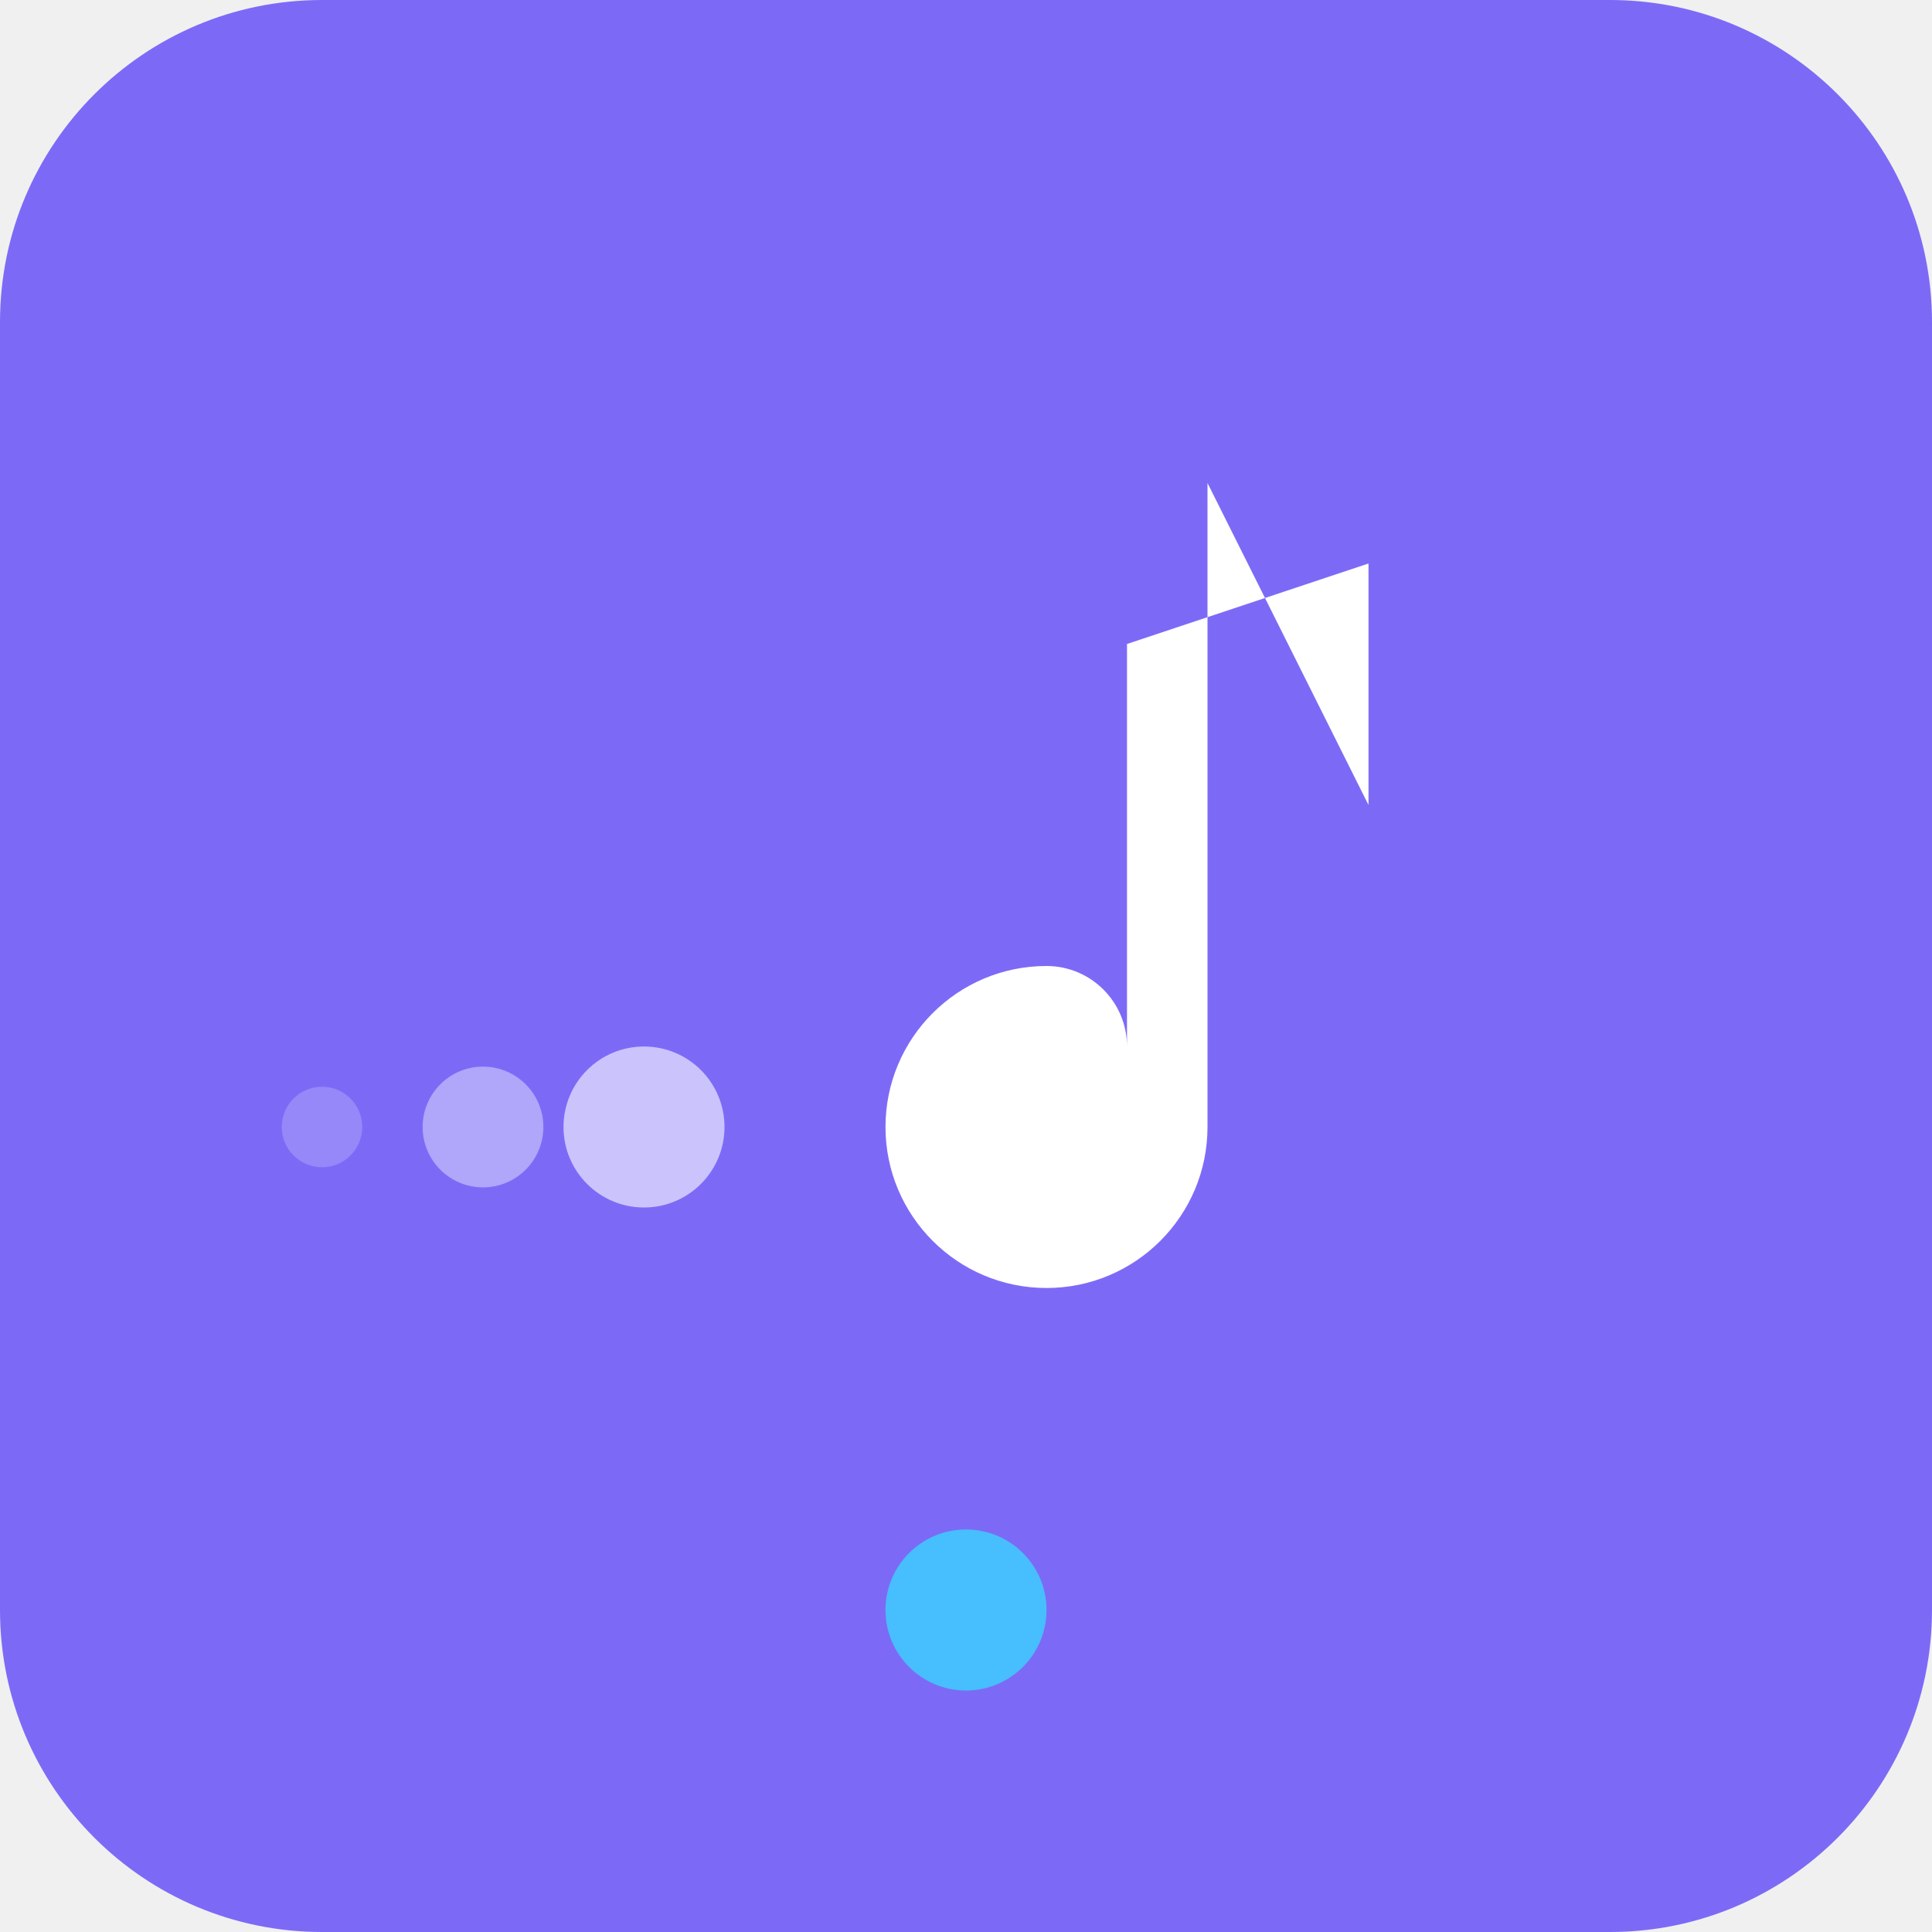
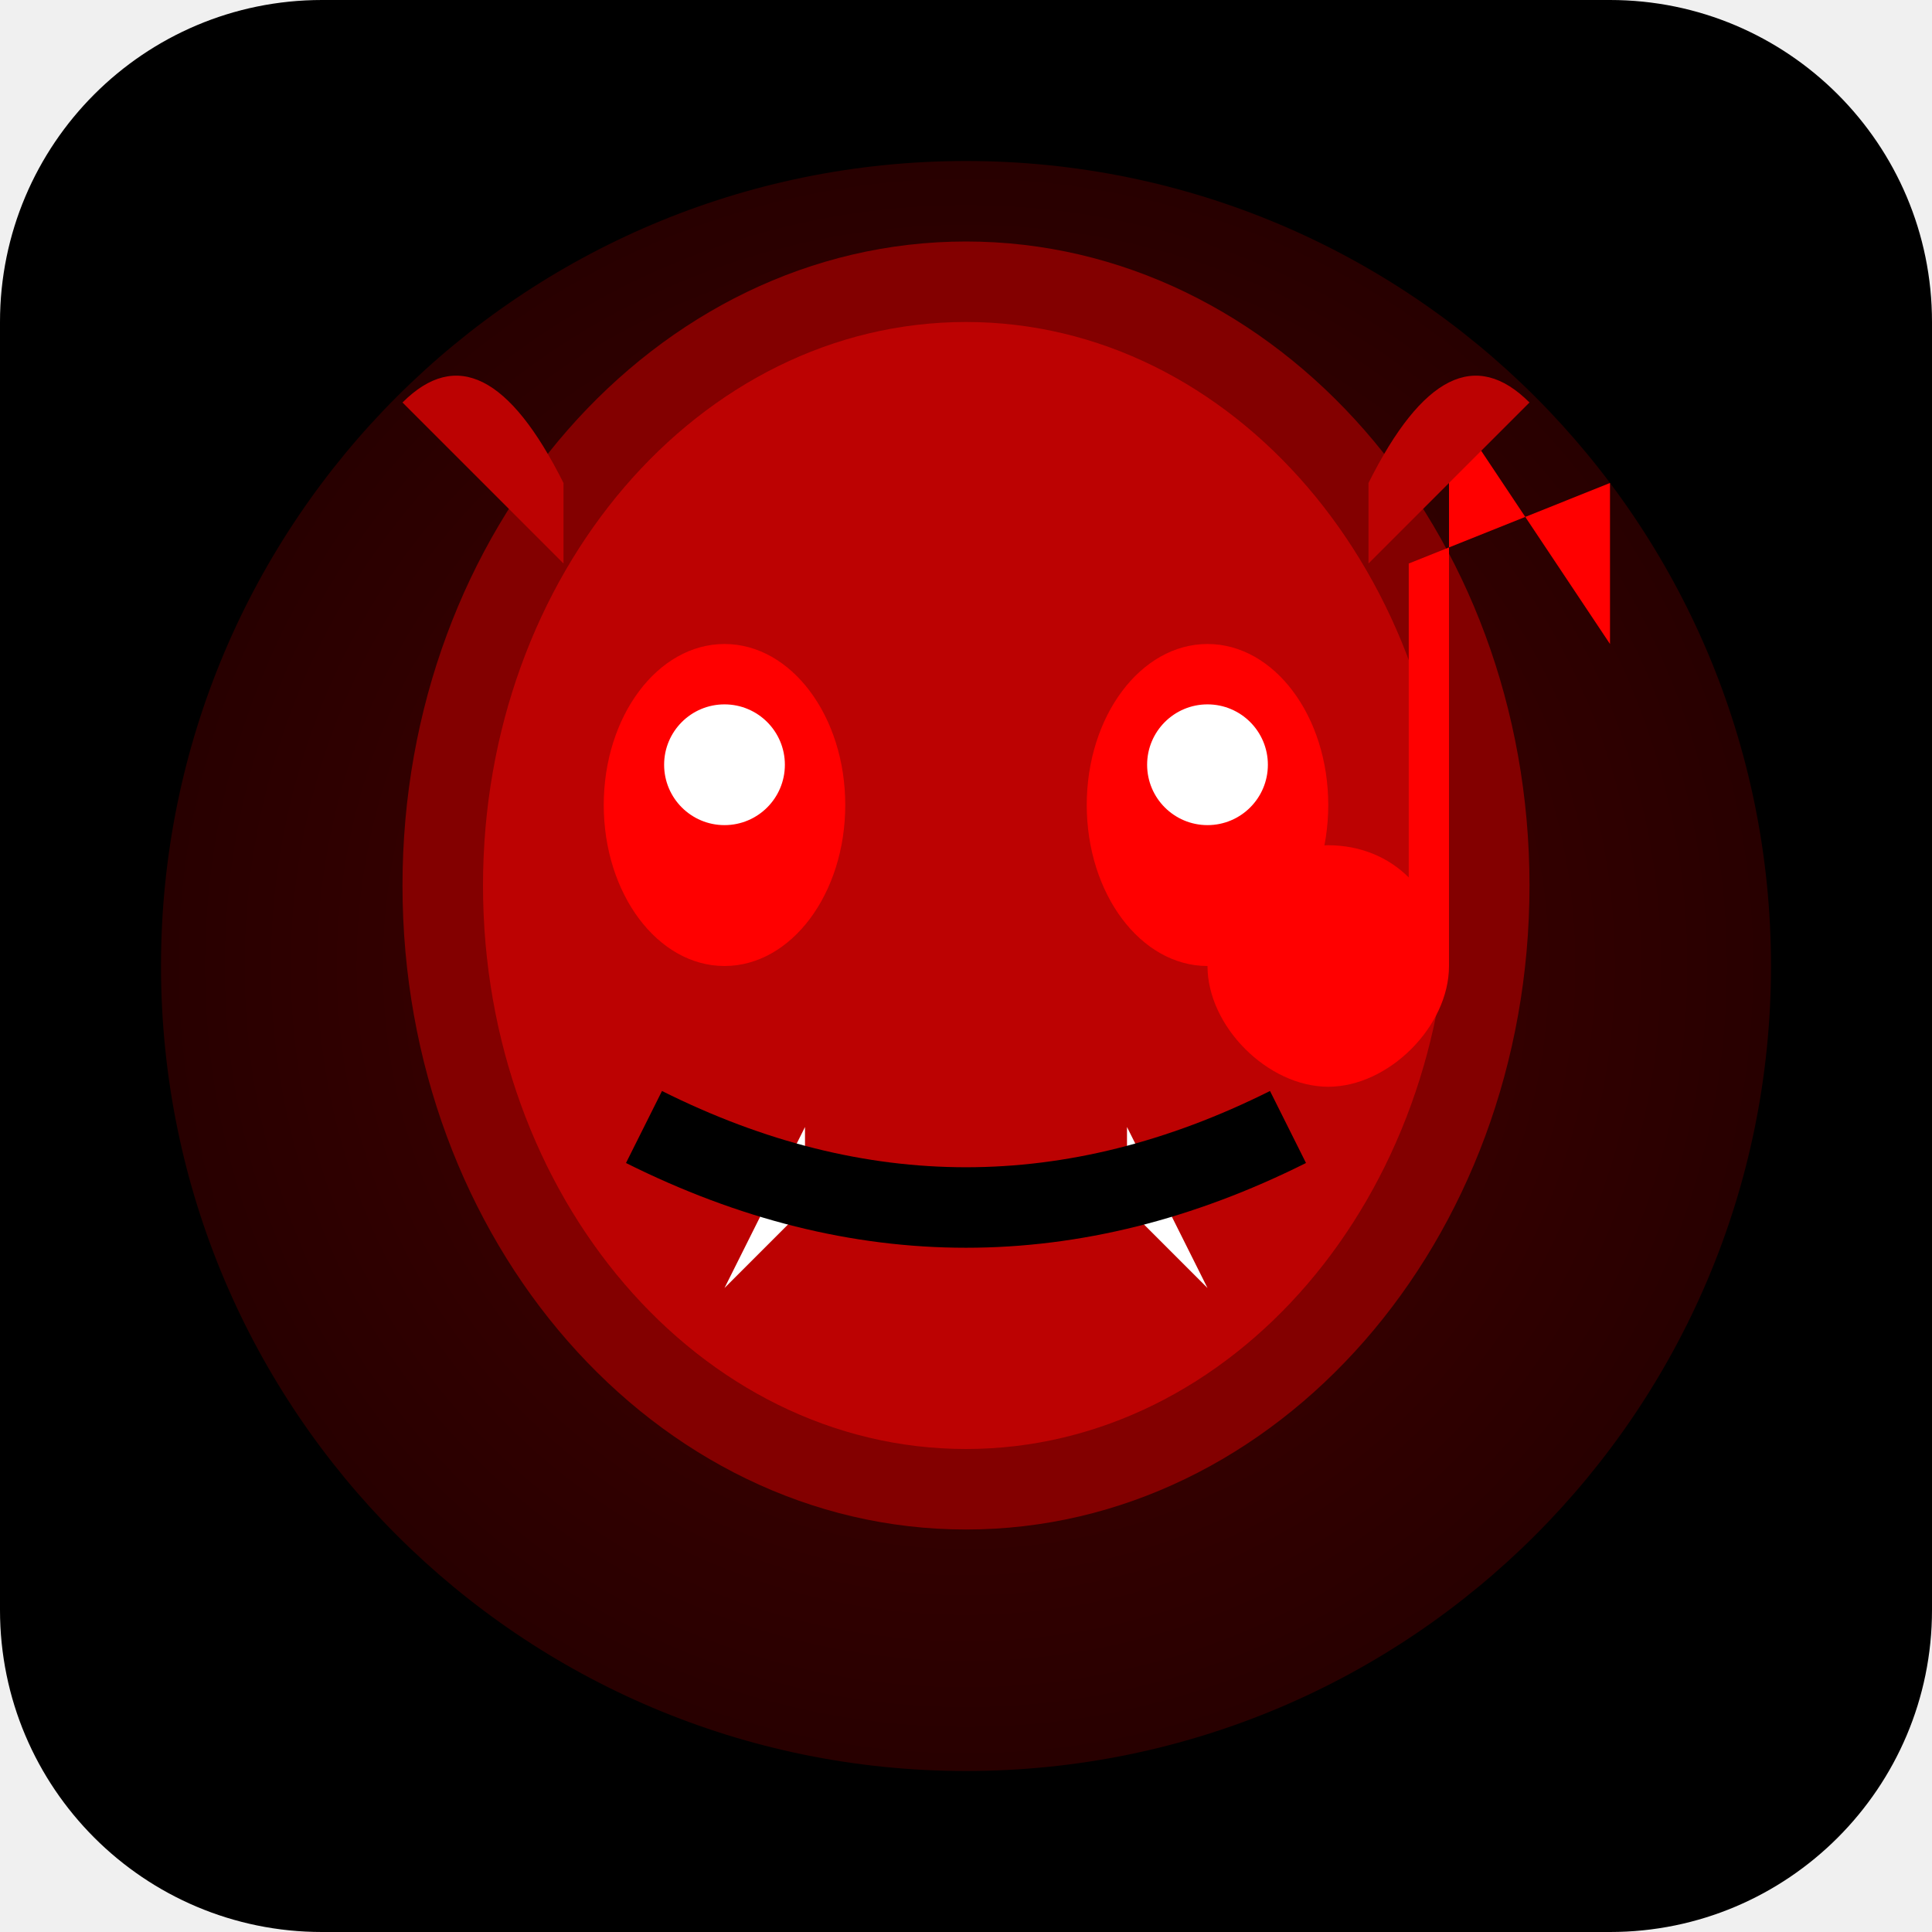
<svg xmlns="http://www.w3.org/2000/svg" width="48" height="48" viewBox="0 0 48 48" fill="none">
-   <rect width="48" height="48" rx="8" fill="#7c6af7" />
-   <path d="M30 12 L30 28 C30 30.209 28.209 32 26 32 C23.791 32 22 30.209 22 28 C22 25.791 23.791 24 26 24 C27.105 24 28 24.895 28 26 L28 16 L34 14 L34 20 Z" fill="white" />
-   <circle cx="16" cy="28" r="2" fill="white" opacity="0.6" />
-   <circle cx="12" cy="28" r="1.5" fill="white" opacity="0.4" />
-   <circle cx="8" cy="28" r="1" fill="white" opacity="0.2" />
-   <circle cx="24" cy="40" r="2" fill="#47bfff" />
+   <rect width="48" height="48" rx="8" fill="#000000" />
+   <circle cx="24" cy="24" r="20" fill="url(#redGlow)" opacity="0.3" />
+   <ellipse cx="24" cy="22" rx="14" ry="16" fill="#830000" />
+   <ellipse cx="24" cy="22" rx="12" ry="14" fill="#BC0202" />
+   <ellipse cx="18" cy="20" rx="3" ry="4" fill="#FF0000" />
+   <ellipse cx="30" cy="20" rx="3" ry="4" fill="#FF0000" />
+   <circle cx="18" cy="19" r="1.5" fill="#ffffff" />
+   <circle cx="30" cy="19" r="1.5" fill="#ffffff" />
+   <path d="M 20 28 L 18 32 L 20 30 Z" fill="#ffffff" />
+   <path d="M 28 28 L 30 32 L 28 30 Z" fill="#ffffff" />
+   <path d="M 16 28 Q 24 32 32 28" stroke="#000000" stroke-width="2" fill="none" />
+   <path d="M 36 10 L 36 24 C 36 25.5 34.5 27 33 27 C 31.5 27 30 25.5 30 24 C 30 22.5 31.5 21 33 21 C 33.8 21 34.5 21.3 35 21.8 L 35 14 L 40 12 L 40 16 Z" fill="#FF0000" />
+   <path d="M 14 12 Q 12 8 10 10 L 14 14 Z" fill="#BC0202" />
+   <path d="M 34 12 Q 36 8 38 10 L 34 14 Z" fill="#BC0202" />
+   <defs>
+     <radialGradient id="redGlow">
+       <stop offset="0%" stop-color="#FF0000" />
+       <stop offset="100%" stop-color="#830000" />
+     </radialGradient>
+   </defs>
</svg>
